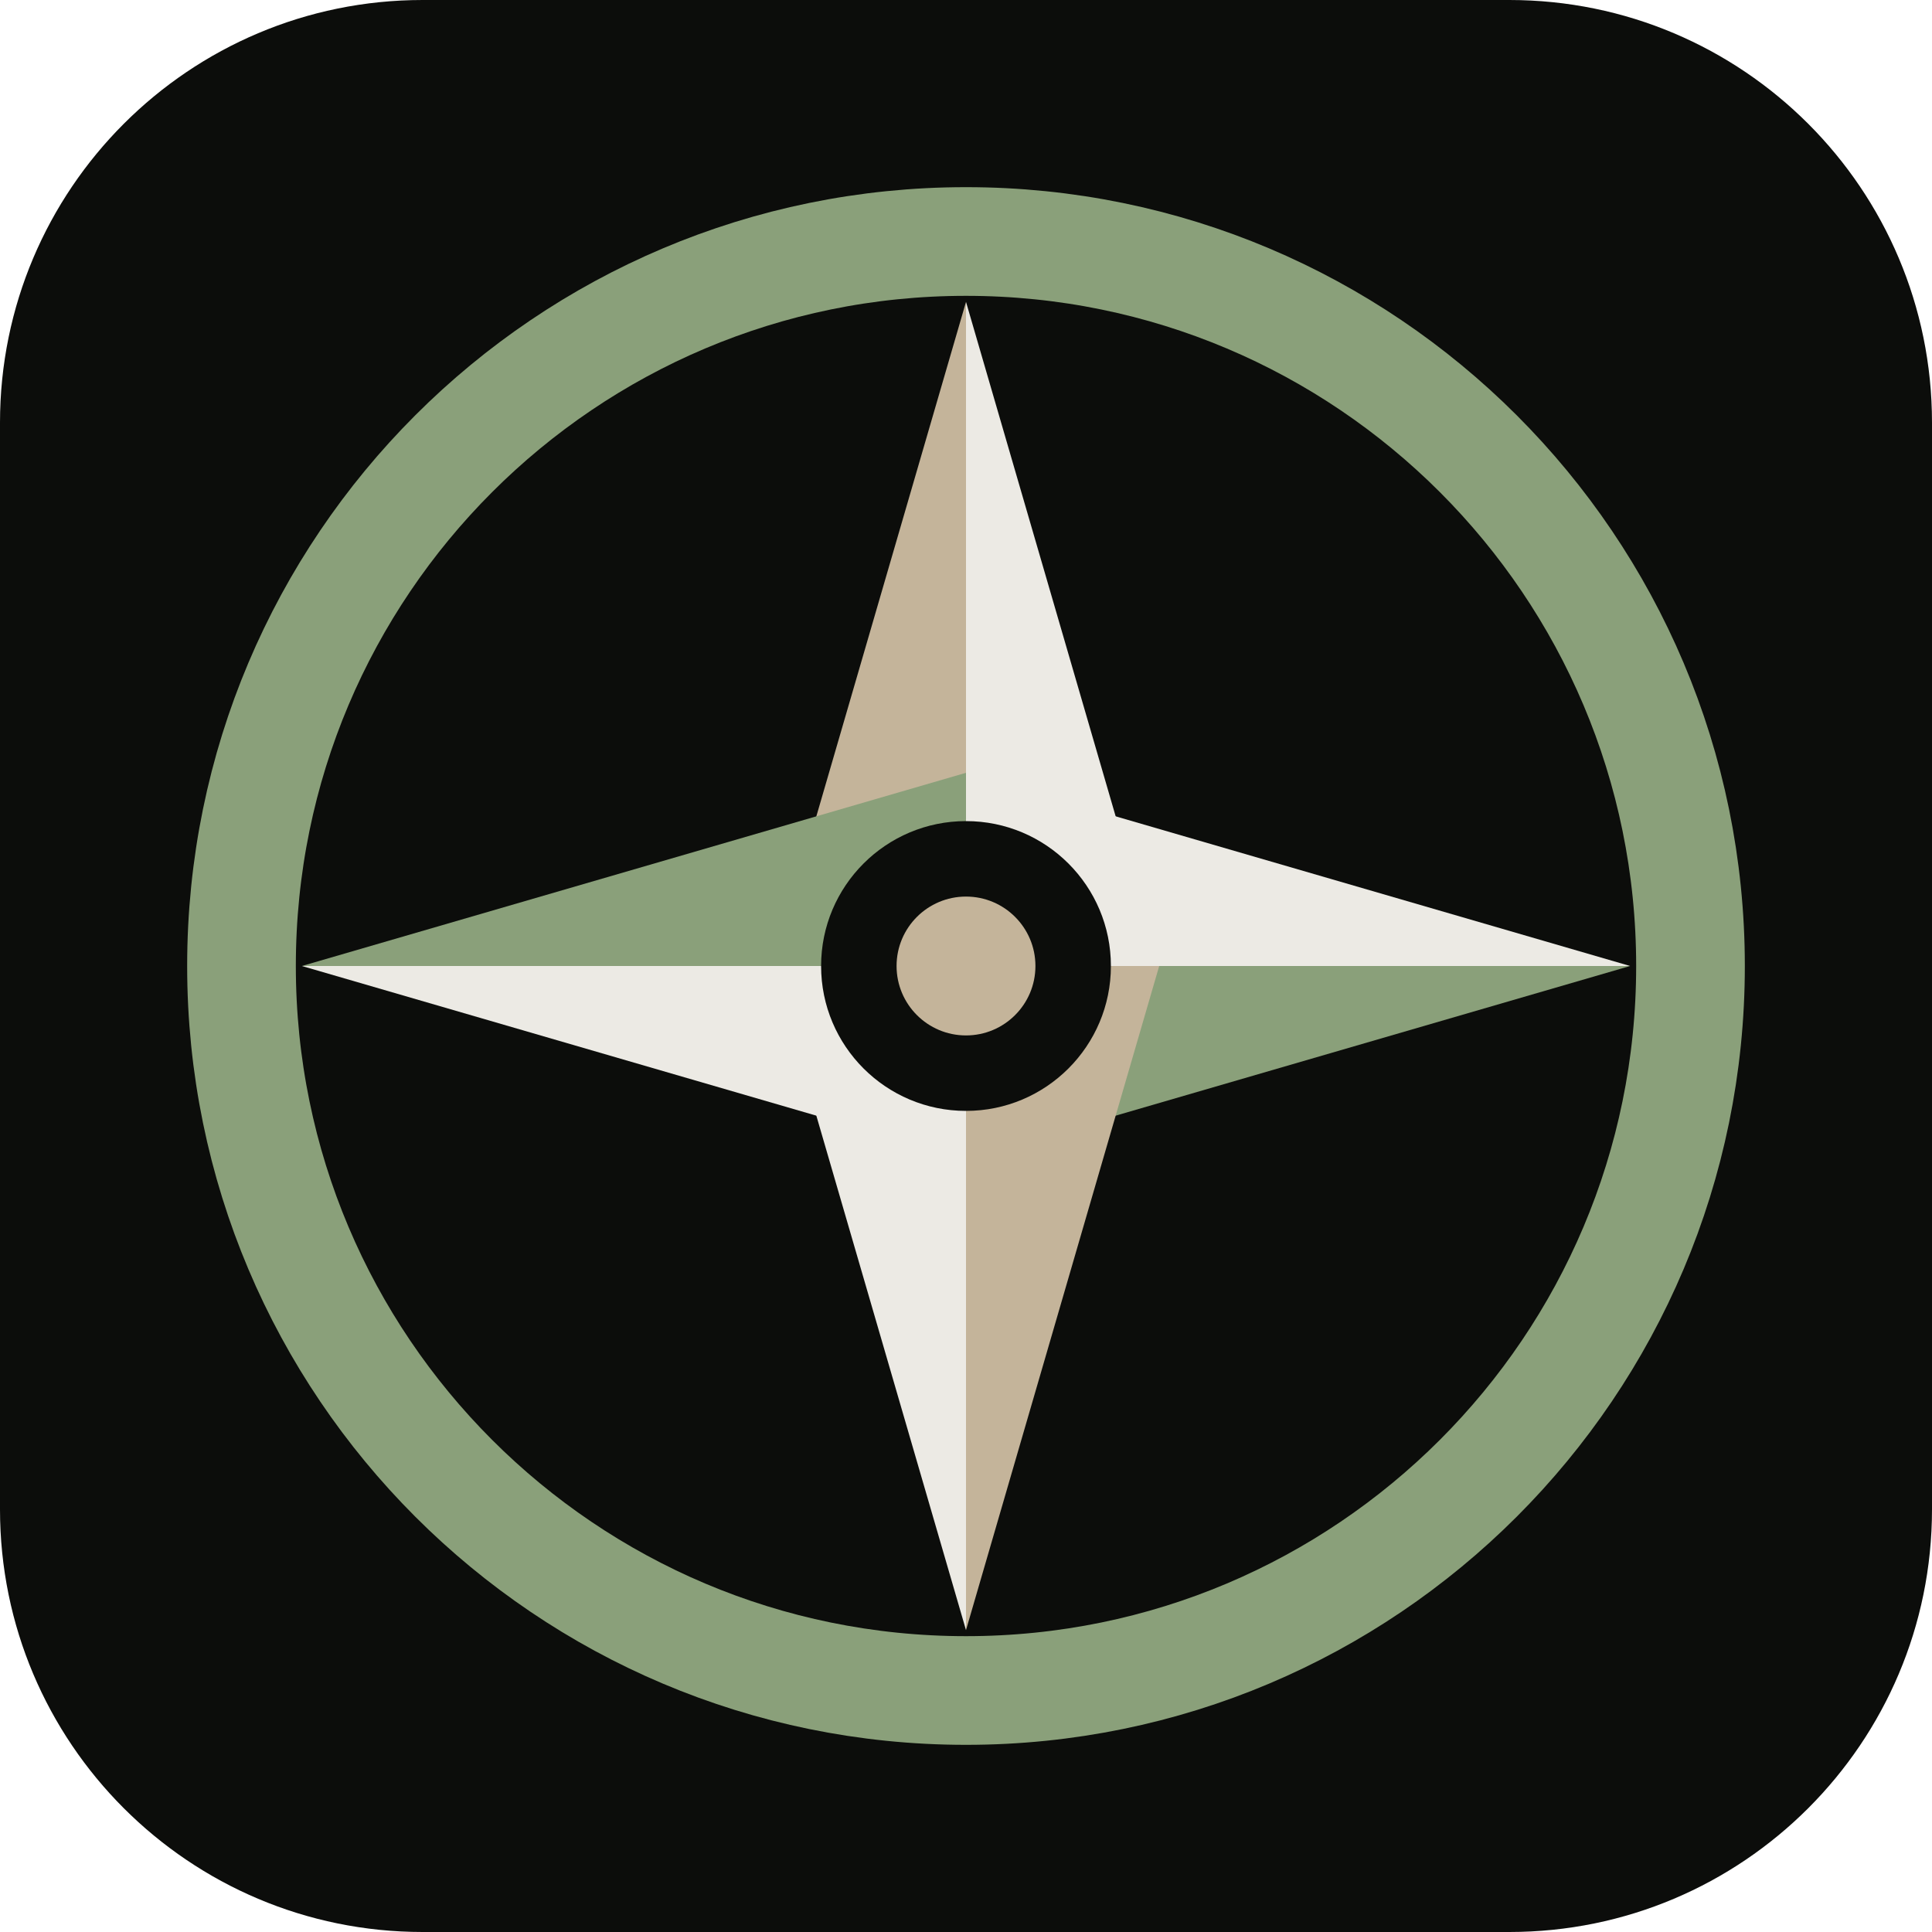
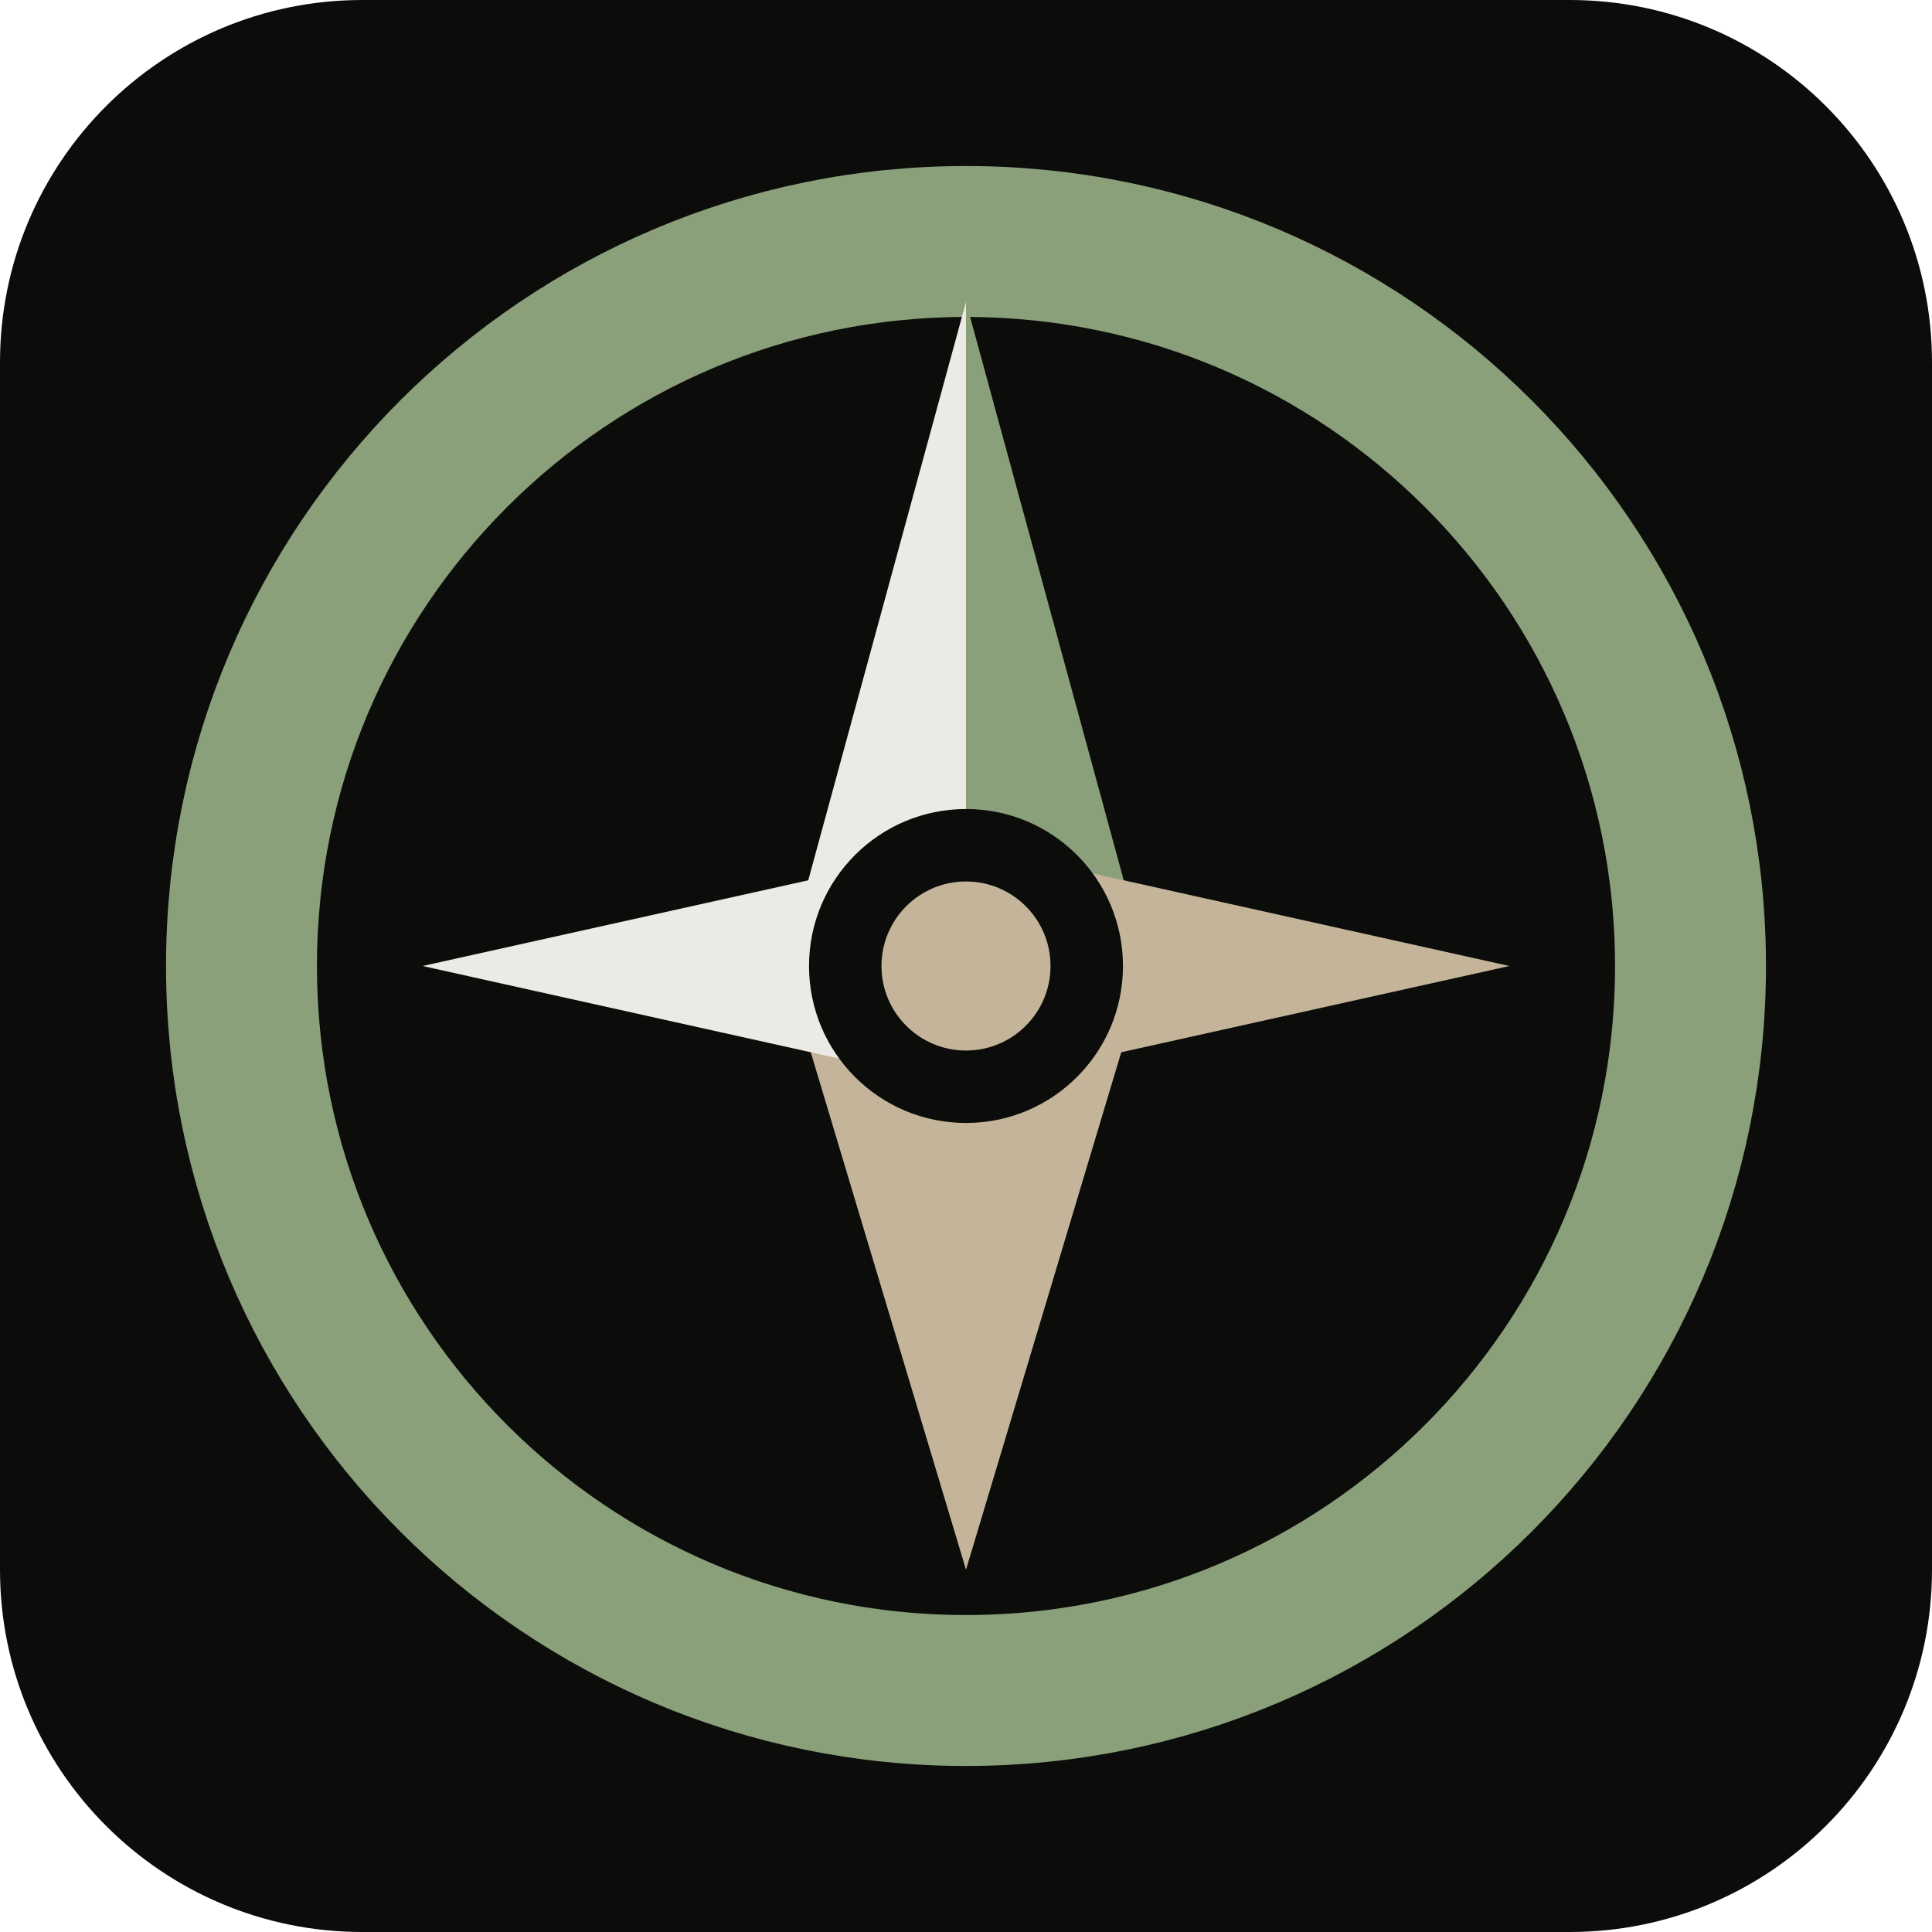
<svg xmlns="http://www.w3.org/2000/svg" viewBox="0 0 32 32">
-   <rect width="32" height="32" rx="7" fill="#0c0d0b" />
-   <circle cx="16" cy="16" r="12" fill="none" stroke="#8aa07a" stroke-width="1.8" />
-   <path fill="#eceae4" d="M16 5 L19.2 16 H16 Z" />
-   <path fill="#c4b49a" d="M16 5 L16 16 H12.8 Z" />
-   <path fill="#8aa07a" d="M27 16 L16 19.2 V16 Z" />
-   <path fill="#eceae4" d="M27 16 L16 16 V12.8 Z" />
-   <path fill="#eceae4" d="M16 27 L12.8 16 H16 Z" />
-   <path fill="#c4b49a" d="M16 27 L16 16 H19.2 Z" />
-   <path fill="#8aa07a" d="M5 16 L16 12.8 V16 Z" />
-   <path fill="#eceae4" d="M5 16 L16 16 V19.2 Z" />
-   <circle cx="16" cy="16" r="2.4" fill="#0c0d0b" />
-   <circle cx="16" cy="16" r="1.15" fill="#c4b49a" />
+   <rect width="32" height="32" rx="6" fill="#0c0d0b" />
+   <circle cx="16" cy="16" r="12" fill="none" stroke="#8aa07a" stroke-width="2.5" />
+   <polygon fill="#8aa07a" points="16,5 19,16 16,16" />
+   <polygon fill="#eceae4" points="16,5 16,16 13,16" />
+   <polygon fill="#c4b49a" points="25,16 16,18 16,14" />
+   <polygon fill="#c4b49a" points="16,26 13,16 19,16" />
+   <polygon fill="#eceae4" points="7,16 16,14 16,18" />
+   <circle cx="16" cy="16" r="2.6" fill="#0c0d0b" />
+   <circle cx="16" cy="16" r="1.4" fill="#c4b49a" />
</svg>
